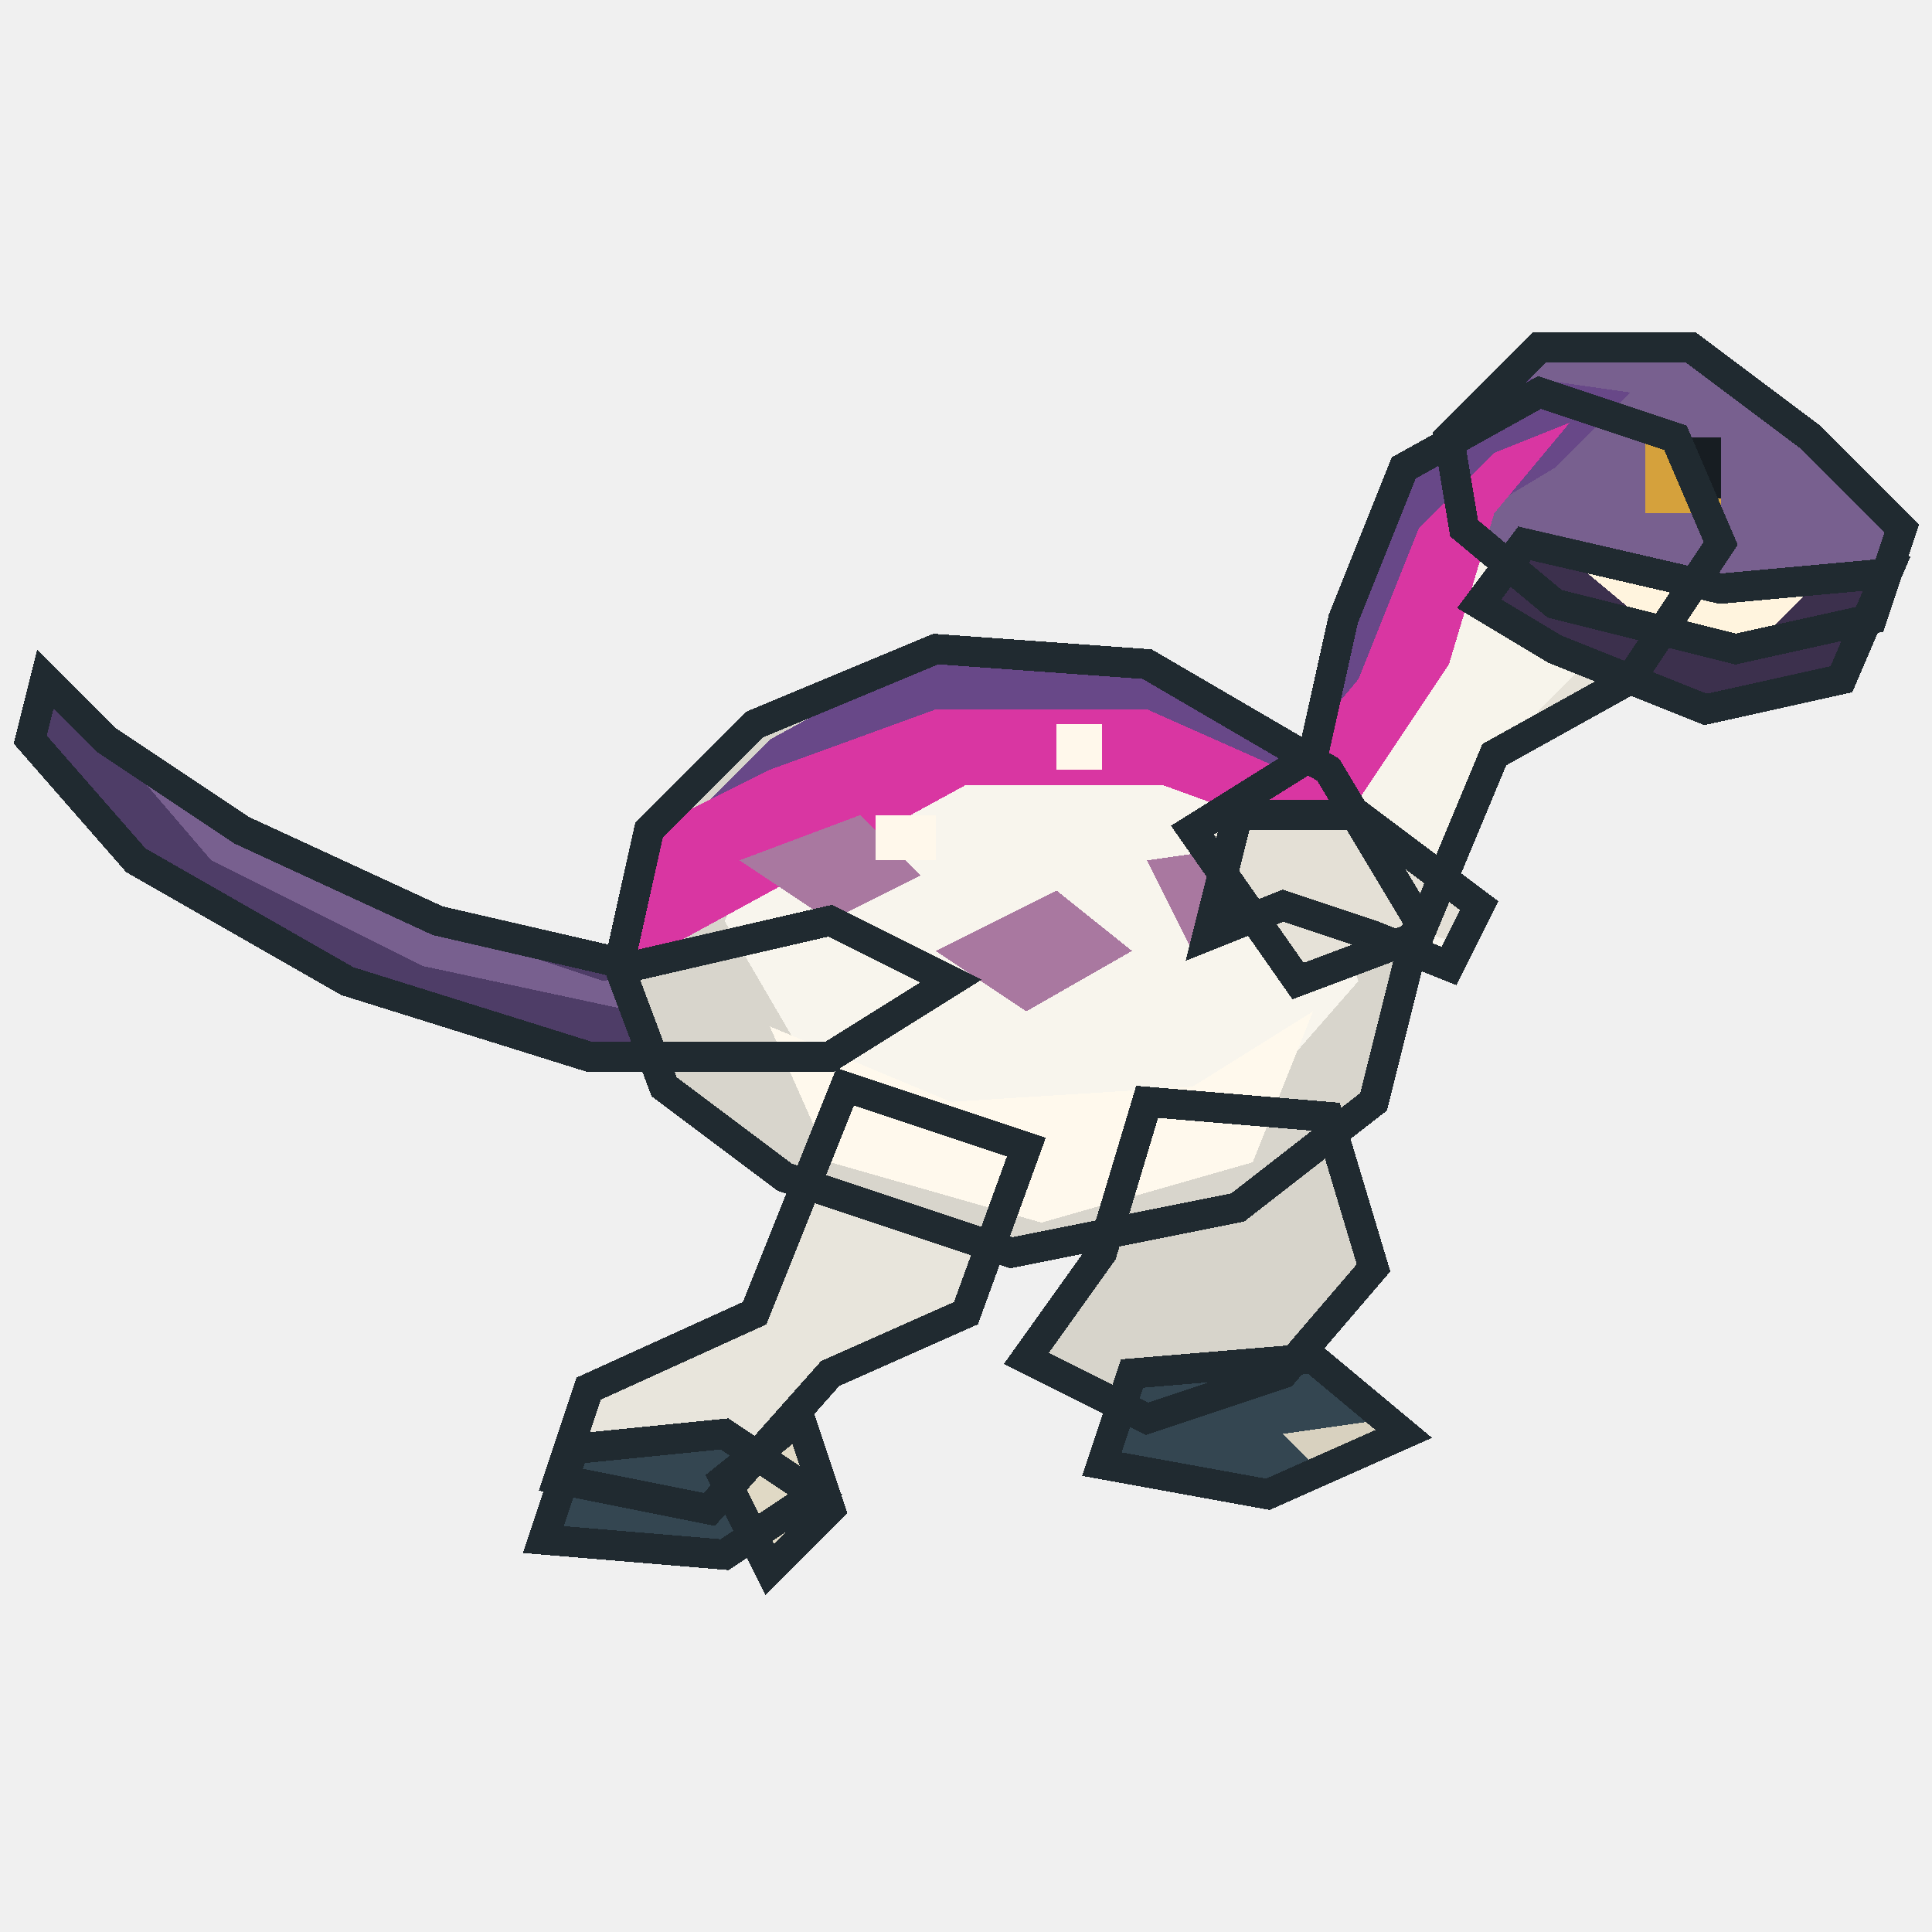
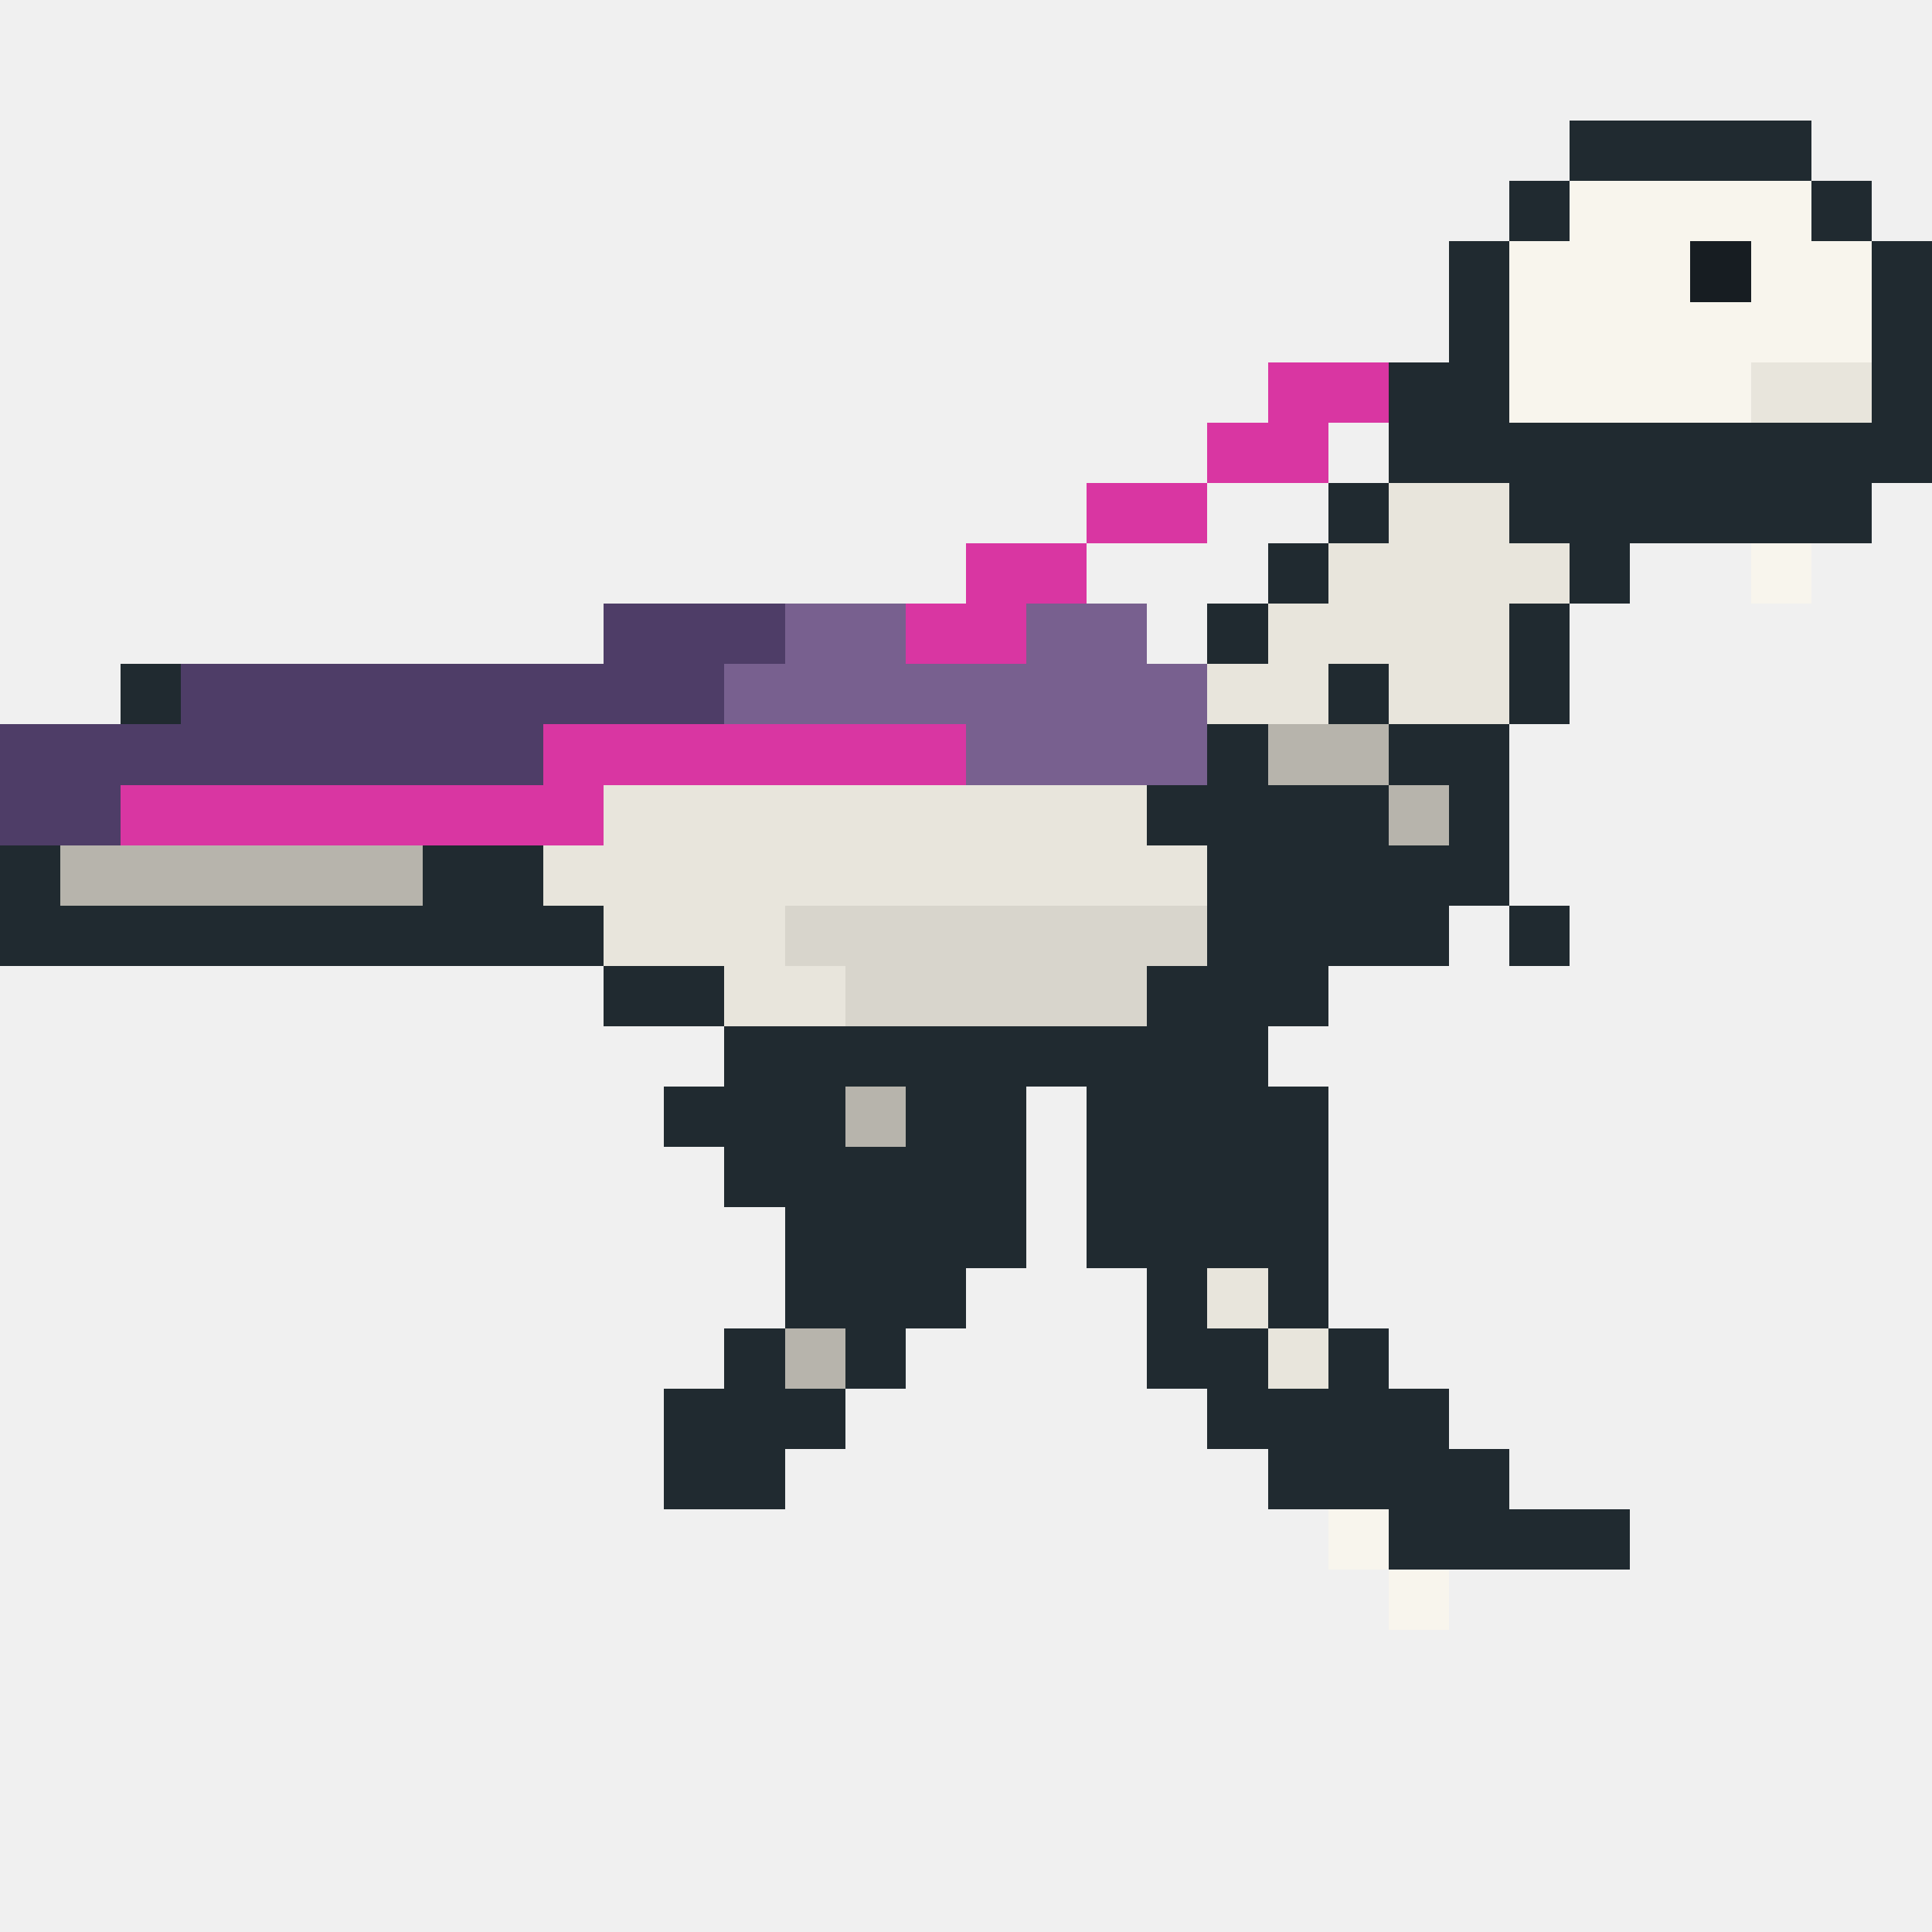
- <svg xmlns="http://www.w3.org/2000/svg" viewBox="0 0 128 128" shape-rendering="crispEdges" role="img" aria-label="Violeta" data-character="Violeta" data-species="Velociraptor" data-age="adult" data-sex="female" data-lineage="Rosa" data-hide="white" data-back="purple" data-dorsal-stripe="magenta" data-eye="gold-ochre" data-origin="Jurassic World" data-pose="jump" data-ink-boundary="masked">
-   <defs>
-     <mask id="sprite-silhouette" maskUnits="userSpaceOnUse" maskContentUnits="userSpaceOnUse" x="0" y="0" width="128" height="128" style="mask-type:luminance">
-       <g fill="#ffffff" stroke="#ffffff" stroke-width="2">
-         <polygon points="56,72 68,76 64,87 55,91 47,100 37,98 39,92 50,87" fill="#ffffff" stroke="#ffffff" stroke-width="2" />
-         <polygon points="76,73 88,74 91,84 85,91 76,94 68,90 73,83" fill="#ffffff" stroke="#ffffff" stroke-width="2" />
-         <polygon points="38,96 48,95 54,99 48,103 36,102" fill="#ffffff" stroke="#ffffff" stroke-width="2" />
-         <polygon points="75,91 87,90 93,95 84,99 73,97" fill="#ffffff" stroke="#ffffff" stroke-width="2" />
-         <polygon points="48,98 53,94 55,100 51,104" fill="#ffffff" stroke="#ffffff" stroke-width="2" />
-         <polygon points="55,61 42,64 29,61 16,55 7,49 3,45 2,49 9,57 23,65 39,70 55,70 63,65" fill="#ffffff" stroke="#ffffff" stroke-width="2" />
-         <polygon points="41,64 43,55 50,48 62,43 76,44 88,51 94,61 91,73 82,80 67,83 52,78 44,72" fill="#ffffff" stroke="#ffffff" stroke-width="2" />
-         <polygon points="79,55 87,50 89,41 93,31 102,26 111,29 114,36 108,45 99,50 94,62 86,65" fill="#ffffff" stroke="#ffffff" stroke-width="2" />
-         <polygon points="96,29 102,23 112,23 120,29 126,35 124,41 115,43 103,40 97,35" fill="#ffffff" stroke="#ffffff" stroke-width="2" />
-         <polygon points="101,36 114,39 125,38 122,45 113,47 103,43 98,40" fill="#ffffff" stroke="#ffffff" stroke-width="2" />
-         <polygon points="82,54 90,54 98,60 96,64 91,62 85,60 80,62" fill="#ffffff" stroke="#ffffff" stroke-width="2" />
-       </g>
-     </mask>
-   </defs>
-   <g data-ink-boundary="art" mask="url(#sprite-silhouette)">
-     <g>
-       <g stroke="#202a30" stroke-width="2" stroke-linejoin="miter">
-         <defs>
-           <mask id="dino-ink-mask-1" maskUnits="userSpaceOnUse" x="0" y="0" width="128" height="128" style="mask-type:luminance">
-             <g fill="#ffffff" stroke="none">
-               <polygon points="56,72 68,76 64,87 55,91 47,100 37,98 39,92 50,87" fill="#ffffff" stroke="none" />
-               <polygon points="76,73 88,74 91,84 85,91 76,94 68,90 73,83" fill="#ffffff" stroke="none" />
-               <polygon points="38,96 48,95 54,99 48,103 36,102" fill="#ffffff" stroke="none" />
-               <polygon points="75,91 87,90 93,95 84,99 73,97" fill="#ffffff" stroke="none" />
-               <polygon points="48,98 53,94 55,100 51,104" fill="#ffffff" stroke="none" />
-               <polygon points="55,61 42,64 29,61 16,55 7,49 3,45 2,49 9,57 23,65 39,70 55,70 63,65" fill="#ffffff" stroke="none" />
-               <polygon points="41,64 43,55 50,48 62,43 76,44 88,51 94,61 91,73 82,80 67,83 52,78 44,72" fill="#ffffff" stroke="none" />
-               <polygon points="79,55 87,50 89,41 93,31 102,26 111,29 114,36 108,45 99,50 94,62 86,65" fill="#ffffff" stroke="none" />
-               <polygon points="96,29 102,23 112,23 120,29 126,35 124,41 115,43 103,40 97,35" fill="#ffffff" stroke="none" />
-               <polygon points="101,36 114,39 125,38 122,45 113,47 103,43 98,40" fill="#ffffff" stroke="none" />
-               <polygon points="82,54 90,54 98,60 96,64 91,62 85,60 80,62" fill="#ffffff" stroke="none" />
-             </g>
-             <polygon points="56,72 68,76 64,87 55,91 47,100 37,98 39,92 50,87" fill="none" stroke="#000000" stroke-width="2" stroke-linejoin="miter" />
-             <polygon points="76,73 88,74 91,84 85,91 76,94 68,90 73,83" fill="none" stroke="#000000" stroke-width="2" stroke-linejoin="miter" />
-             <polygon points="38,96 48,95 54,99 48,103 36,102" fill="none" stroke="#000000" stroke-width="2" stroke-linejoin="miter" />
-             <polygon points="75,91 87,90 93,95 84,99 73,97" fill="none" stroke="#000000" stroke-width="2" stroke-linejoin="miter" />
-             <polygon points="48,98 53,94 55,100 51,104" fill="none" stroke="#000000" stroke-width="2" stroke-linejoin="miter" />
-             <polygon points="55,61 42,64 29,61 16,55 7,49 3,45 2,49 9,57 23,65 39,70 55,70 63,65" fill="none" stroke="#000000" stroke-width="2" stroke-linejoin="miter" />
-             <polygon points="41,64 43,55 50,48 62,43 76,44 88,51 94,61 91,73 82,80 67,83 52,78 44,72" fill="none" stroke="#000000" stroke-width="2" stroke-linejoin="miter" />
-             <polygon points="79,55 87,50 89,41 93,31 102,26 111,29 114,36 108,45 99,50 94,62 86,65" fill="none" stroke="#000000" stroke-width="2" stroke-linejoin="miter" />
-             <polygon points="96,29 102,23 112,23 120,29 126,35 124,41 115,43 103,40 97,35" fill="none" stroke="#000000" stroke-width="2" stroke-linejoin="miter" />
-             <polygon points="101,36 114,39 125,38 122,45 113,47 103,43 98,40" fill="none" stroke="#000000" stroke-width="2" stroke-linejoin="miter" />
-             <polygon points="82,54 90,54 98,60 96,64 91,62 85,60 80,62" fill="none" stroke="#000000" stroke-width="2" stroke-linejoin="miter" />
-           </mask>
-         </defs>
-         <polygon points="56,72 68,76 64,87 55,91 47,100 37,98 39,92 50,87" fill="#e8e5dc" />
-         <polygon points="76,73 88,74 91,84 85,91 76,94 68,90 73,83" fill="#d7d4cb" />
-         <polygon points="38,96 48,95 54,99 48,103 36,102" fill="#344651" />
-         <polygon points="75,91 87,90 93,95 84,99 73,97" fill="#344651" />
-         <polygon points="48,98 53,94 55,100 51,104" fill="#e0d9c5" />
-         <polygon points="85,95 92,94 96,98 90,100" fill="#d8d1bf" stroke="none" mask="url(#dino-ink-mask-1)" />
-       </g>
-       <g stroke="#202a30" stroke-width="2" stroke-linejoin="miter">
-         <defs>
-           <mask id="dino-ink-mask-2" maskUnits="userSpaceOnUse" x="0" y="0" width="128" height="128" style="mask-type:luminance">
-             <g fill="#ffffff" stroke="none">
-               <polygon points="56,72 68,76 64,87 55,91 47,100 37,98 39,92 50,87" fill="#ffffff" stroke="none" />
-               <polygon points="76,73 88,74 91,84 85,91 76,94 68,90 73,83" fill="#ffffff" stroke="none" />
-               <polygon points="38,96 48,95 54,99 48,103 36,102" fill="#ffffff" stroke="none" />
-               <polygon points="75,91 87,90 93,95 84,99 73,97" fill="#ffffff" stroke="none" />
-               <polygon points="48,98 53,94 55,100 51,104" fill="#ffffff" stroke="none" />
-               <polygon points="55,61 42,64 29,61 16,55 7,49 3,45 2,49 9,57 23,65 39,70 55,70 63,65" fill="#ffffff" stroke="none" />
-               <polygon points="41,64 43,55 50,48 62,43 76,44 88,51 94,61 91,73 82,80 67,83 52,78 44,72" fill="#ffffff" stroke="none" />
-               <polygon points="79,55 87,50 89,41 93,31 102,26 111,29 114,36 108,45 99,50 94,62 86,65" fill="#ffffff" stroke="none" />
-               <polygon points="96,29 102,23 112,23 120,29 126,35 124,41 115,43 103,40 97,35" fill="#ffffff" stroke="none" />
-               <polygon points="101,36 114,39 125,38 122,45 113,47 103,43 98,40" fill="#ffffff" stroke="none" />
-               <polygon points="82,54 90,54 98,60 96,64 91,62 85,60 80,62" fill="#ffffff" stroke="none" />
-             </g>
-             <polygon points="56,72 68,76 64,87 55,91 47,100 37,98 39,92 50,87" fill="none" stroke="#000000" stroke-width="2" stroke-linejoin="miter" />
-             <polygon points="76,73 88,74 91,84 85,91 76,94 68,90 73,83" fill="none" stroke="#000000" stroke-width="2" stroke-linejoin="miter" />
-             <polygon points="38,96 48,95 54,99 48,103 36,102" fill="none" stroke="#000000" stroke-width="2" stroke-linejoin="miter" />
-             <polygon points="75,91 87,90 93,95 84,99 73,97" fill="none" stroke="#000000" stroke-width="2" stroke-linejoin="miter" />
-             <polygon points="48,98 53,94 55,100 51,104" fill="none" stroke="#000000" stroke-width="2" stroke-linejoin="miter" />
-             <polygon points="55,61 42,64 29,61 16,55 7,49 3,45 2,49 9,57 23,65 39,70 55,70 63,65" fill="none" stroke="#000000" stroke-width="2" stroke-linejoin="miter" />
-             <polygon points="41,64 43,55 50,48 62,43 76,44 88,51 94,61 91,73 82,80 67,83 52,78 44,72" fill="none" stroke="#000000" stroke-width="2" stroke-linejoin="miter" />
-             <polygon points="79,55 87,50 89,41 93,31 102,26 111,29 114,36 108,45 99,50 94,62 86,65" fill="none" stroke="#000000" stroke-width="2" stroke-linejoin="miter" />
-             <polygon points="96,29 102,23 112,23 120,29 126,35 124,41 115,43 103,40 97,35" fill="none" stroke="#000000" stroke-width="2" stroke-linejoin="miter" />
-             <polygon points="101,36 114,39 125,38 122,45 113,47 103,43 98,40" fill="none" stroke="#000000" stroke-width="2" stroke-linejoin="miter" />
-             <polygon points="82,54 90,54 98,60 96,64 91,62 85,60 80,62" fill="none" stroke="#000000" stroke-width="2" stroke-linejoin="miter" />
-           </mask>
-           <mask id="dino-ink-mask-3" maskUnits="userSpaceOnUse" x="0" y="0" width="128" height="128" style="mask-type:luminance">
-             <g fill="#ffffff" stroke="none">
-               <polygon points="41,64 43,55 50,48 62,43 76,44 88,51 94,61 91,73 82,80 67,83 52,78 44,72" fill="#ffffff" stroke="none" />
-             </g>
-             <polygon points="41,64 43,55 50,48 62,43 76,44 88,51 94,61 91,73 82,80 67,83 52,78 44,72" fill="none" stroke="#000000" stroke-width="2" stroke-linejoin="miter" />
-           </mask>
-           <mask id="dino-ink-mask-4" maskUnits="userSpaceOnUse" x="0" y="0" width="128" height="128" style="mask-type:luminance">
-             <g fill="#ffffff" stroke="none">
-               <polygon points="101,36 114,39 125,38 122,45 113,47 103,43 98,40" fill="#ffffff" stroke="none" />
-             </g>
-             <polygon points="101,36 114,39 125,38 122,45 113,47 103,43 98,40" fill="none" stroke="#000000" stroke-width="2" stroke-linejoin="miter" />
-           </mask>
-           <mask id="dino-ink-mask-5" maskUnits="userSpaceOnUse" x="0" y="0" width="128" height="128" style="mask-type:luminance">
-             <g fill="#ffffff" stroke="none">
-               <polygon points="96,29 102,23 112,23 120,29 126,35 124,41 115,43 103,40 97,35" fill="#ffffff" stroke="none" />
-             </g>
-             <polygon points="96,29 102,23 112,23 120,29 126,35 124,41 115,43 103,40 97,35" fill="none" stroke="#000000" stroke-width="2" stroke-linejoin="miter" />
-           </mask>
-         </defs>
-         <polygon points="55,61 42,64 29,61 16,55 7,49 3,45 2,49 9,57 23,65 39,70 55,70 63,65" fill="#4e3d67" />
-         <polygon points="53,61 40,65 28,61 16,55 8,50 14,57 28,64 42,67 55,66" fill="#78608f" stroke="none" mask="url(#dino-ink-mask-2)" />
-         <polygon points="41,64 43,55 50,48 62,43 76,44 88,51 94,61 91,73 82,80 67,83 52,78 44,72" fill="#d8d5cc" />
-         <polygon points="48,61 53,52 65,48 78,49 87,56 90,65 83,73 69,77 55,73" fill="#f8f5ed" stroke="none" mask="url(#dino-ink-mask-3)" />
-         <polygon points="51,68 63,73 79,72 87,67 83,77 69,81 55,77" fill="#fff9ed" stroke="none" mask="url(#dino-ink-mask-3)" />
-         <polygon points="79,55 87,50 89,41 93,31 102,26 111,29 114,36 108,45 99,50 94,62 86,65" fill="#e6e2d8" />
-         <polygon points="88,48 93,36 101,30 109,32 109,40 102,47 96,57 90,58" fill="#f7f4eb" stroke="none" mask="url(#dino-ink-mask-2)" />
-         <polygon points="96,29 102,23 112,23 120,29 126,35 124,41 115,43 103,40 97,35" fill="#78608f" />
-         <polygon points="101,36 114,39 125,38 122,45 113,47 103,43 98,40" fill="#3c304d" />
-         <polygon points="104,37 112,39 120,39 117,42 110,42" fill="#fff4de" stroke="none" mask="url(#dino-ink-mask-4)" />
-         <polygon points="7,47 19,52 32,56 44,56 51,49 62,43 76,43 86,47 91,38 94,29 101,25 108,26 103,31 98,34 94,45 88,54 78,49 64,48 54,54 45,62 31,61 17,55" fill="#684888" stroke="none" mask="url(#dino-ink-mask-2)" />
-         <polygon points="13,49 28,55 41,56 51,51 62,47 76,47 85,51 90,45 94,35 99,30 104,28 99,34 96,44 88,56 77,52 64,52 53,58 42,64 28,60" fill="#d936a2" stroke="none" mask="url(#dino-ink-mask-2)" />
-         <polygon points="49,57 57,54 61,58 55,61" fill="#a978a0" stroke="none" mask="url(#dino-ink-mask-3)" />
-         <polygon points="62,63 70,59 75,63 68,67" fill="#a978a0" stroke="none" mask="url(#dino-ink-mask-3)" />
-         <polygon points="76,57 83,56 86,60 79,63" fill="#a978a0" stroke="none" mask="url(#dino-ink-mask-3)" />
-         <polygon points="82,54 90,54 98,60 96,64 91,62 85,60 80,62" fill="#e4e0d6" />
-         <polygon points="95,62 102,64 105,68 102,69 98,66 93,67" fill="#f8f5ed" stroke="none" mask="url(#dino-ink-mask-2)" />
-         <polygon points="96,64 104,65 108,68 104,69 99,67" fill="#d8d5cc" stroke="none" mask="url(#dino-ink-mask-2)" />
-         <polygon points="100,66 107,67 110,70 106,70 102,69" fill="#fff6e6" stroke="none" mask="url(#dino-ink-mask-2)" />
-         <rect x="109" y="29" width="5" height="5" fill="#d5a13c" stroke="none" mask="url(#dino-ink-mask-5)" />
-         <rect x="112" y="29" width="2" height="4" fill="#171d22" stroke="none" mask="url(#dino-ink-mask-5)" />
-         <rect x="58" y="54" width="4" height="3" fill="#fff8eb" stroke="none" mask="url(#dino-ink-mask-3)" />
-         <rect x="70" y="48" width="3" height="3" fill="#fff8eb" stroke="none" mask="url(#dino-ink-mask-3)" />
-       </g>
-     </g>
-   </g>
-   <g data-ink-layer="final">
-     <polygon points="56,72 68,76 64,87 55,91 47,100 37,98 39,92 50,87" fill="none" stroke="#202a30" stroke-width="2" stroke-linejoin="miter" />
-     <polygon points="76,73 88,74 91,84 85,91 76,94 68,90 73,83" fill="none" stroke="#202a30" stroke-width="2" stroke-linejoin="miter" />
-     <polygon points="38,96 48,95 54,99 48,103 36,102" fill="none" stroke="#202a30" stroke-width="2" stroke-linejoin="miter" />
-     <polygon points="75,91 87,90 93,95 84,99 73,97" fill="none" stroke="#202a30" stroke-width="2" stroke-linejoin="miter" />
-     <polygon points="48,98 53,94 55,100 51,104" fill="none" stroke="#202a30" stroke-width="2" stroke-linejoin="miter" />
-     <polygon points="55,61 42,64 29,61 16,55 7,49 3,45 2,49 9,57 23,65 39,70 55,70 63,65" fill="none" stroke="#202a30" stroke-width="2" stroke-linejoin="miter" />
-     <polygon points="41,64 43,55 50,48 62,43 76,44 88,51 94,61 91,73 82,80 67,83 52,78 44,72" fill="none" stroke="#202a30" stroke-width="2" stroke-linejoin="miter" />
-     <polygon points="79,55 87,50 89,41 93,31 102,26 111,29 114,36 108,45 99,50 94,62 86,65" fill="none" stroke="#202a30" stroke-width="2" stroke-linejoin="miter" />
-     <polygon points="96,29 102,23 112,23 120,29 126,35 124,41 115,43 103,40 97,35" fill="none" stroke="#202a30" stroke-width="2" stroke-linejoin="miter" />
-     <polygon points="101,36 114,39 125,38 122,45 113,47 103,43 98,40" fill="none" stroke="#202a30" stroke-width="2" stroke-linejoin="miter" />
-     <polygon points="82,54 90,54 98,60 96,64 91,62 85,60 80,62" fill="none" stroke="#202a30" stroke-width="2" stroke-linejoin="miter" />
-   </g>
+ <svg xmlns="http://www.w3.org/2000/svg" viewBox="0 0 128 128" shape-rendering="crispEdges" role="img" aria-label="Violeta" data-character="Violeta" data-species="Velociraptor" data-age="adult" data-sex="female" data-lineage="Rosa" data-hide="white" data-back="purple" data-dorsal-stripe="magenta" data-eye="gold-ochre" data-origin="Jurassic World" data-render-style="pixel-art" data-pixel-grid="4px" data-pose="jump">
+   <rect x="104" y="8" width="4" height="4" fill="#202a30" />
+   <rect x="108" y="8" width="4" height="4" fill="#202a30" />
+   <rect x="112" y="8" width="4" height="4" fill="#202a30" />
+   <rect x="116" y="8" width="4" height="4" fill="#202a30" />
+   <rect x="100" y="12" width="4" height="4" fill="#202a30" />
+   <rect x="104" y="12" width="4" height="4" fill="#f8f5ed" />
+   <rect x="108" y="12" width="4" height="4" fill="#f8f5ed" />
+   <rect x="112" y="12" width="4" height="4" fill="#f8f5ed" />
+   <rect x="116" y="12" width="4" height="4" fill="#f8f5ed" />
+   <rect x="120" y="12" width="4" height="4" fill="#202a30" />
+   <rect x="96" y="16" width="4" height="4" fill="#202a30" />
+   <rect x="100" y="16" width="4" height="4" fill="#f8f5ed" />
+   <rect x="104" y="16" width="4" height="4" fill="#f8f5ed" />
+   <rect x="108" y="16" width="4" height="4" fill="#f8f5ed" />
+   <rect x="112" y="16" width="4" height="4" fill="#171d22" />
+   <rect x="116" y="16" width="4" height="4" fill="#f8f5ed" />
+   <rect x="120" y="16" width="4" height="4" fill="#f8f5ed" />
+   <rect x="124" y="16" width="4" height="4" fill="#202a30" />
+   <rect x="96" y="20" width="4" height="4" fill="#202a30" />
+   <rect x="100" y="20" width="4" height="4" fill="#f8f5ed" />
+   <rect x="104" y="20" width="4" height="4" fill="#f8f5ed" />
+   <rect x="108" y="20" width="4" height="4" fill="#f8f5ed" />
+   <rect x="112" y="20" width="4" height="4" fill="#f8f5ed" />
+   <rect x="116" y="20" width="4" height="4" fill="#f8f5ed" />
+   <rect x="120" y="20" width="4" height="4" fill="#f8f5ed" />
+   <rect x="124" y="20" width="4" height="4" fill="#202a30" />
+   <rect x="84" y="24" width="4" height="4" fill="#d936a2" />
+   <rect x="88" y="24" width="4" height="4" fill="#d936a2" />
+   <rect x="92" y="24" width="4" height="4" fill="#202a30" />
+   <rect x="96" y="24" width="4" height="4" fill="#202a30" />
+   <rect x="100" y="24" width="4" height="4" fill="#f8f5ed" />
+   <rect x="104" y="24" width="4" height="4" fill="#f8f5ed" />
+   <rect x="108" y="24" width="4" height="4" fill="#f8f5ed" />
+   <rect x="112" y="24" width="4" height="4" fill="#f8f5ed" />
+   <rect x="116" y="24" width="4" height="4" fill="#e8e5dc" />
+   <rect x="120" y="24" width="4" height="4" fill="#e8e5dc" />
+   <rect x="124" y="24" width="4" height="4" fill="#202a30" />
+   <rect x="80" y="28" width="4" height="4" fill="#d936a2" />
+   <rect x="84" y="28" width="4" height="4" fill="#d936a2" />
+   <rect x="92" y="28" width="4" height="4" fill="#202a30" />
+   <rect x="96" y="28" width="4" height="4" fill="#202a30" />
+   <rect x="100" y="28" width="4" height="4" fill="#202a30" />
+   <rect x="104" y="28" width="4" height="4" fill="#202a30" />
+   <rect x="108" y="28" width="4" height="4" fill="#202a30" />
+   <rect x="112" y="28" width="4" height="4" fill="#202a30" />
+   <rect x="116" y="28" width="4" height="4" fill="#202a30" />
+   <rect x="120" y="28" width="4" height="4" fill="#202a30" />
+   <rect x="124" y="28" width="4" height="4" fill="#202a30" />
+   <rect x="72" y="32" width="4" height="4" fill="#d936a2" />
+   <rect x="76" y="32" width="4" height="4" fill="#d936a2" />
+   <rect x="88" y="32" width="4" height="4" fill="#202a30" />
+   <rect x="92" y="32" width="4" height="4" fill="#e8e5dc" />
+   <rect x="96" y="32" width="4" height="4" fill="#e8e5dc" />
+   <rect x="100" y="32" width="4" height="4" fill="#202a30" />
+   <rect x="104" y="32" width="4" height="4" fill="#202a30" />
+   <rect x="108" y="32" width="4" height="4" fill="#202a30" />
+   <rect x="112" y="32" width="4" height="4" fill="#202a30" />
+   <rect x="116" y="32" width="4" height="4" fill="#202a30" />
+   <rect x="120" y="32" width="4" height="4" fill="#202a30" />
+   <rect x="64" y="36" width="4" height="4" fill="#d936a2" />
+   <rect x="68" y="36" width="4" height="4" fill="#d936a2" />
+   <rect x="84" y="36" width="4" height="4" fill="#202a30" />
+   <rect x="88" y="36" width="4" height="4" fill="#e8e5dc" />
+   <rect x="92" y="36" width="4" height="4" fill="#e8e5dc" />
+   <rect x="96" y="36" width="4" height="4" fill="#e8e5dc" />
+   <rect x="100" y="36" width="4" height="4" fill="#e8e5dc" />
+   <rect x="104" y="36" width="4" height="4" fill="#202a30" />
+   <rect x="116" y="36" width="4" height="4" fill="#f8f5ed" />
+   <rect x="40" y="40" width="4" height="4" fill="#4e3d67" />
+   <rect x="44" y="40" width="4" height="4" fill="#4e3d67" />
+   <rect x="48" y="40" width="4" height="4" fill="#4e3d67" />
+   <rect x="52" y="40" width="4" height="4" fill="#78608f" />
+   <rect x="56" y="40" width="4" height="4" fill="#78608f" />
+   <rect x="60" y="40" width="4" height="4" fill="#d936a2" />
+   <rect x="64" y="40" width="4" height="4" fill="#d936a2" />
+   <rect x="68" y="40" width="4" height="4" fill="#78608f" />
+   <rect x="72" y="40" width="4" height="4" fill="#78608f" />
+   <rect x="80" y="40" width="4" height="4" fill="#202a30" />
+   <rect x="84" y="40" width="4" height="4" fill="#e8e5dc" />
+   <rect x="88" y="40" width="4" height="4" fill="#e8e5dc" />
+   <rect x="92" y="40" width="4" height="4" fill="#e8e5dc" />
+   <rect x="96" y="40" width="4" height="4" fill="#e8e5dc" />
+   <rect x="100" y="40" width="4" height="4" fill="#202a30" />
+   <rect x="8" y="44" width="4" height="4" fill="#202a30" />
+   <rect x="12" y="44" width="4" height="4" fill="#4e3d67" />
+   <rect x="16" y="44" width="4" height="4" fill="#4e3d67" />
+   <rect x="20" y="44" width="4" height="4" fill="#4e3d67" />
+   <rect x="24" y="44" width="4" height="4" fill="#4e3d67" />
+   <rect x="28" y="44" width="4" height="4" fill="#4e3d67" />
+   <rect x="32" y="44" width="4" height="4" fill="#4e3d67" />
+   <rect x="36" y="44" width="4" height="4" fill="#4e3d67" />
+   <rect x="40" y="44" width="4" height="4" fill="#4e3d67" />
+   <rect x="44" y="44" width="4" height="4" fill="#4e3d67" />
+   <rect x="48" y="44" width="4" height="4" fill="#78608f" />
+   <rect x="52" y="44" width="4" height="4" fill="#78608f" />
+   <rect x="56" y="44" width="4" height="4" fill="#78608f" />
+   <rect x="60" y="44" width="4" height="4" fill="#78608f" />
+   <rect x="64" y="44" width="4" height="4" fill="#78608f" />
+   <rect x="68" y="44" width="4" height="4" fill="#78608f" />
+   <rect x="72" y="44" width="4" height="4" fill="#78608f" />
+   <rect x="76" y="44" width="4" height="4" fill="#78608f" />
+   <rect x="80" y="44" width="4" height="4" fill="#e8e5dc" />
+   <rect x="84" y="44" width="4" height="4" fill="#e8e5dc" />
+   <rect x="88" y="44" width="4" height="4" fill="#202a30" />
+   <rect x="92" y="44" width="4" height="4" fill="#e8e5dc" />
+   <rect x="96" y="44" width="4" height="4" fill="#e8e5dc" />
+   <rect x="100" y="44" width="4" height="4" fill="#202a30" />
+   <rect x="0" y="48" width="4" height="4" fill="#4e3d67" />
+   <rect x="4" y="48" width="4" height="4" fill="#4e3d67" />
+   <rect x="8" y="48" width="4" height="4" fill="#4e3d67" />
+   <rect x="12" y="48" width="4" height="4" fill="#4e3d67" />
+   <rect x="16" y="48" width="4" height="4" fill="#4e3d67" />
+   <rect x="20" y="48" width="4" height="4" fill="#4e3d67" />
+   <rect x="24" y="48" width="4" height="4" fill="#4e3d67" />
+   <rect x="28" y="48" width="4" height="4" fill="#4e3d67" />
+   <rect x="32" y="48" width="4" height="4" fill="#4e3d67" />
+   <rect x="36" y="48" width="4" height="4" fill="#d936a2" />
+   <rect x="40" y="48" width="4" height="4" fill="#d936a2" />
+   <rect x="44" y="48" width="4" height="4" fill="#d936a2" />
+   <rect x="48" y="48" width="4" height="4" fill="#d936a2" />
+   <rect x="52" y="48" width="4" height="4" fill="#d936a2" />
+   <rect x="56" y="48" width="4" height="4" fill="#d936a2" />
+   <rect x="60" y="48" width="4" height="4" fill="#d936a2" />
+   <rect x="64" y="48" width="4" height="4" fill="#78608f" />
+   <rect x="68" y="48" width="4" height="4" fill="#78608f" />
+   <rect x="72" y="48" width="4" height="4" fill="#78608f" />
+   <rect x="76" y="48" width="4" height="4" fill="#78608f" />
+   <rect x="80" y="48" width="4" height="4" fill="#202a30" />
+   <rect x="84" y="48" width="4" height="4" fill="#b7b4ac" />
+   <rect x="88" y="48" width="4" height="4" fill="#b7b4ac" />
+   <rect x="92" y="48" width="4" height="4" fill="#202a30" />
+   <rect x="96" y="48" width="4" height="4" fill="#202a30" />
+   <rect x="0" y="52" width="4" height="4" fill="#4e3d67" />
+   <rect x="4" y="52" width="4" height="4" fill="#4e3d67" />
+   <rect x="8" y="52" width="4" height="4" fill="#d936a2" />
+   <rect x="12" y="52" width="4" height="4" fill="#d936a2" />
+   <rect x="16" y="52" width="4" height="4" fill="#d936a2" />
+   <rect x="20" y="52" width="4" height="4" fill="#d936a2" />
+   <rect x="24" y="52" width="4" height="4" fill="#d936a2" />
+   <rect x="28" y="52" width="4" height="4" fill="#d936a2" />
+   <rect x="32" y="52" width="4" height="4" fill="#d936a2" />
+   <rect x="36" y="52" width="4" height="4" fill="#d936a2" />
+   <rect x="40" y="52" width="4" height="4" fill="#e8e5dc" />
+   <rect x="44" y="52" width="4" height="4" fill="#e8e5dc" />
+   <rect x="48" y="52" width="4" height="4" fill="#e8e5dc" />
+   <rect x="52" y="52" width="4" height="4" fill="#e8e5dc" />
+   <rect x="56" y="52" width="4" height="4" fill="#e8e5dc" />
+   <rect x="60" y="52" width="4" height="4" fill="#e8e5dc" />
+   <rect x="64" y="52" width="4" height="4" fill="#e8e5dc" />
+   <rect x="68" y="52" width="4" height="4" fill="#e8e5dc" />
+   <rect x="72" y="52" width="4" height="4" fill="#e8e5dc" />
+   <rect x="76" y="52" width="4" height="4" fill="#202a30" />
+   <rect x="80" y="52" width="4" height="4" fill="#202a30" />
+   <rect x="84" y="52" width="4" height="4" fill="#202a30" />
+   <rect x="88" y="52" width="4" height="4" fill="#202a30" />
+   <rect x="92" y="52" width="4" height="4" fill="#b7b4ac" />
+   <rect x="96" y="52" width="4" height="4" fill="#202a30" />
+   <rect x="0" y="56" width="4" height="4" fill="#202a30" />
+   <rect x="4" y="56" width="4" height="4" fill="#b7b4ac" />
+   <rect x="8" y="56" width="4" height="4" fill="#b7b4ac" />
+   <rect x="12" y="56" width="4" height="4" fill="#b7b4ac" />
+   <rect x="16" y="56" width="4" height="4" fill="#b7b4ac" />
+   <rect x="20" y="56" width="4" height="4" fill="#b7b4ac" />
+   <rect x="24" y="56" width="4" height="4" fill="#b7b4ac" />
+   <rect x="28" y="56" width="4" height="4" fill="#202a30" />
+   <rect x="32" y="56" width="4" height="4" fill="#202a30" />
+   <rect x="36" y="56" width="4" height="4" fill="#e8e5dc" />
+   <rect x="40" y="56" width="4" height="4" fill="#e8e5dc" />
+   <rect x="44" y="56" width="4" height="4" fill="#e8e5dc" />
+   <rect x="48" y="56" width="4" height="4" fill="#e8e5dc" />
+   <rect x="52" y="56" width="4" height="4" fill="#e8e5dc" />
+   <rect x="56" y="56" width="4" height="4" fill="#e8e5dc" />
+   <rect x="60" y="56" width="4" height="4" fill="#e8e5dc" />
+   <rect x="64" y="56" width="4" height="4" fill="#e8e5dc" />
+   <rect x="68" y="56" width="4" height="4" fill="#e8e5dc" />
+   <rect x="72" y="56" width="4" height="4" fill="#e8e5dc" />
+   <rect x="76" y="56" width="4" height="4" fill="#e8e5dc" />
+   <rect x="80" y="56" width="4" height="4" fill="#202a30" />
+   <rect x="84" y="56" width="4" height="4" fill="#202a30" />
+   <rect x="88" y="56" width="4" height="4" fill="#202a30" />
+   <rect x="92" y="56" width="4" height="4" fill="#202a30" />
+   <rect x="96" y="56" width="4" height="4" fill="#202a30" />
+   <rect x="0" y="60" width="4" height="4" fill="#202a30" />
+   <rect x="4" y="60" width="4" height="4" fill="#202a30" />
+   <rect x="8" y="60" width="4" height="4" fill="#202a30" />
+   <rect x="12" y="60" width="4" height="4" fill="#202a30" />
+   <rect x="16" y="60" width="4" height="4" fill="#202a30" />
+   <rect x="20" y="60" width="4" height="4" fill="#202a30" />
+   <rect x="24" y="60" width="4" height="4" fill="#202a30" />
+   <rect x="28" y="60" width="4" height="4" fill="#202a30" />
+   <rect x="32" y="60" width="4" height="4" fill="#202a30" />
+   <rect x="36" y="60" width="4" height="4" fill="#202a30" />
+   <rect x="40" y="60" width="4" height="4" fill="#e8e5dc" />
+   <rect x="44" y="60" width="4" height="4" fill="#e8e5dc" />
+   <rect x="48" y="60" width="4" height="4" fill="#e8e5dc" />
+   <rect x="52" y="60" width="4" height="4" fill="#d8d5cc" />
+   <rect x="56" y="60" width="4" height="4" fill="#d8d5cc" />
+   <rect x="60" y="60" width="4" height="4" fill="#d8d5cc" />
+   <rect x="64" y="60" width="4" height="4" fill="#d8d5cc" />
+   <rect x="68" y="60" width="4" height="4" fill="#d8d5cc" />
+   <rect x="72" y="60" width="4" height="4" fill="#d8d5cc" />
+   <rect x="76" y="60" width="4" height="4" fill="#d8d5cc" />
+   <rect x="80" y="60" width="4" height="4" fill="#202a30" />
+   <rect x="84" y="60" width="4" height="4" fill="#202a30" />
+   <rect x="88" y="60" width="4" height="4" fill="#202a30" />
+   <rect x="92" y="60" width="4" height="4" fill="#202a30" />
+   <rect x="100" y="60" width="4" height="4" fill="#202a30" />
+   <rect x="40" y="64" width="4" height="4" fill="#202a30" />
+   <rect x="44" y="64" width="4" height="4" fill="#202a30" />
+   <rect x="48" y="64" width="4" height="4" fill="#e8e5dc" />
+   <rect x="52" y="64" width="4" height="4" fill="#e8e5dc" />
+   <rect x="56" y="64" width="4" height="4" fill="#d8d5cc" />
+   <rect x="60" y="64" width="4" height="4" fill="#d8d5cc" />
+   <rect x="64" y="64" width="4" height="4" fill="#d8d5cc" />
+   <rect x="68" y="64" width="4" height="4" fill="#d8d5cc" />
+   <rect x="72" y="64" width="4" height="4" fill="#d8d5cc" />
+   <rect x="76" y="64" width="4" height="4" fill="#202a30" />
+   <rect x="80" y="64" width="4" height="4" fill="#202a30" />
+   <rect x="84" y="64" width="4" height="4" fill="#202a30" />
+   <rect x="48" y="68" width="4" height="4" fill="#202a30" />
+   <rect x="52" y="68" width="4" height="4" fill="#202a30" />
+   <rect x="56" y="68" width="4" height="4" fill="#202a30" />
+   <rect x="60" y="68" width="4" height="4" fill="#202a30" />
+   <rect x="64" y="68" width="4" height="4" fill="#202a30" />
+   <rect x="68" y="68" width="4" height="4" fill="#202a30" />
+   <rect x="72" y="68" width="4" height="4" fill="#202a30" />
+   <rect x="76" y="68" width="4" height="4" fill="#202a30" />
+   <rect x="80" y="68" width="4" height="4" fill="#202a30" />
+   <rect x="44" y="72" width="4" height="4" fill="#202a30" />
+   <rect x="48" y="72" width="4" height="4" fill="#202a30" />
+   <rect x="52" y="72" width="4" height="4" fill="#202a30" />
+   <rect x="56" y="72" width="4" height="4" fill="#b7b4ac" />
+   <rect x="60" y="72" width="4" height="4" fill="#202a30" />
+   <rect x="64" y="72" width="4" height="4" fill="#202a30" />
+   <rect x="72" y="72" width="4" height="4" fill="#202a30" />
+   <rect x="76" y="72" width="4" height="4" fill="#202a30" />
+   <rect x="80" y="72" width="4" height="4" fill="#202a30" />
+   <rect x="84" y="72" width="4" height="4" fill="#202a30" />
+   <rect x="48" y="76" width="4" height="4" fill="#202a30" />
+   <rect x="52" y="76" width="4" height="4" fill="#202a30" />
+   <rect x="56" y="76" width="4" height="4" fill="#202a30" />
+   <rect x="60" y="76" width="4" height="4" fill="#202a30" />
+   <rect x="64" y="76" width="4" height="4" fill="#202a30" />
+   <rect x="72" y="76" width="4" height="4" fill="#202a30" />
+   <rect x="76" y="76" width="4" height="4" fill="#202a30" />
+   <rect x="80" y="76" width="4" height="4" fill="#202a30" />
+   <rect x="84" y="76" width="4" height="4" fill="#202a30" />
+   <rect x="52" y="80" width="4" height="4" fill="#202a30" />
+   <rect x="56" y="80" width="4" height="4" fill="#202a30" />
+   <rect x="60" y="80" width="4" height="4" fill="#202a30" />
+   <rect x="64" y="80" width="4" height="4" fill="#202a30" />
+   <rect x="72" y="80" width="4" height="4" fill="#202a30" />
+   <rect x="76" y="80" width="4" height="4" fill="#202a30" />
+   <rect x="80" y="80" width="4" height="4" fill="#202a30" />
+   <rect x="84" y="80" width="4" height="4" fill="#202a30" />
+   <rect x="52" y="84" width="4" height="4" fill="#202a30" />
+   <rect x="56" y="84" width="4" height="4" fill="#202a30" />
+   <rect x="60" y="84" width="4" height="4" fill="#202a30" />
+   <rect x="76" y="84" width="4" height="4" fill="#202a30" />
+   <rect x="80" y="84" width="4" height="4" fill="#e8e5dc" />
+   <rect x="84" y="84" width="4" height="4" fill="#202a30" />
+   <rect x="48" y="88" width="4" height="4" fill="#202a30" />
+   <rect x="52" y="88" width="4" height="4" fill="#b7b4ac" />
+   <rect x="56" y="88" width="4" height="4" fill="#202a30" />
+   <rect x="76" y="88" width="4" height="4" fill="#202a30" />
+   <rect x="80" y="88" width="4" height="4" fill="#202a30" />
+   <rect x="84" y="88" width="4" height="4" fill="#e8e5dc" />
+   <rect x="88" y="88" width="4" height="4" fill="#202a30" />
+   <rect x="44" y="92" width="4" height="4" fill="#202a30" />
+   <rect x="48" y="92" width="4" height="4" fill="#202a30" />
+   <rect x="52" y="92" width="4" height="4" fill="#202a30" />
+   <rect x="80" y="92" width="4" height="4" fill="#202a30" />
+   <rect x="84" y="92" width="4" height="4" fill="#202a30" />
+   <rect x="88" y="92" width="4" height="4" fill="#202a30" />
+   <rect x="92" y="92" width="4" height="4" fill="#202a30" />
+   <rect x="44" y="96" width="4" height="4" fill="#202a30" />
+   <rect x="48" y="96" width="4" height="4" fill="#202a30" />
+   <rect x="84" y="96" width="4" height="4" fill="#202a30" />
+   <rect x="88" y="96" width="4" height="4" fill="#202a30" />
+   <rect x="92" y="96" width="4" height="4" fill="#202a30" />
+   <rect x="96" y="96" width="4" height="4" fill="#202a30" />
+   <rect x="88" y="100" width="4" height="4" fill="#f8f5ed" />
+   <rect x="92" y="100" width="4" height="4" fill="#202a30" />
+   <rect x="96" y="100" width="4" height="4" fill="#202a30" />
+   <rect x="100" y="100" width="4" height="4" fill="#202a30" />
+   <rect x="104" y="100" width="4" height="4" fill="#202a30" />
+   <rect x="92" y="104" width="4" height="4" fill="#f8f5ed" />
</svg>
